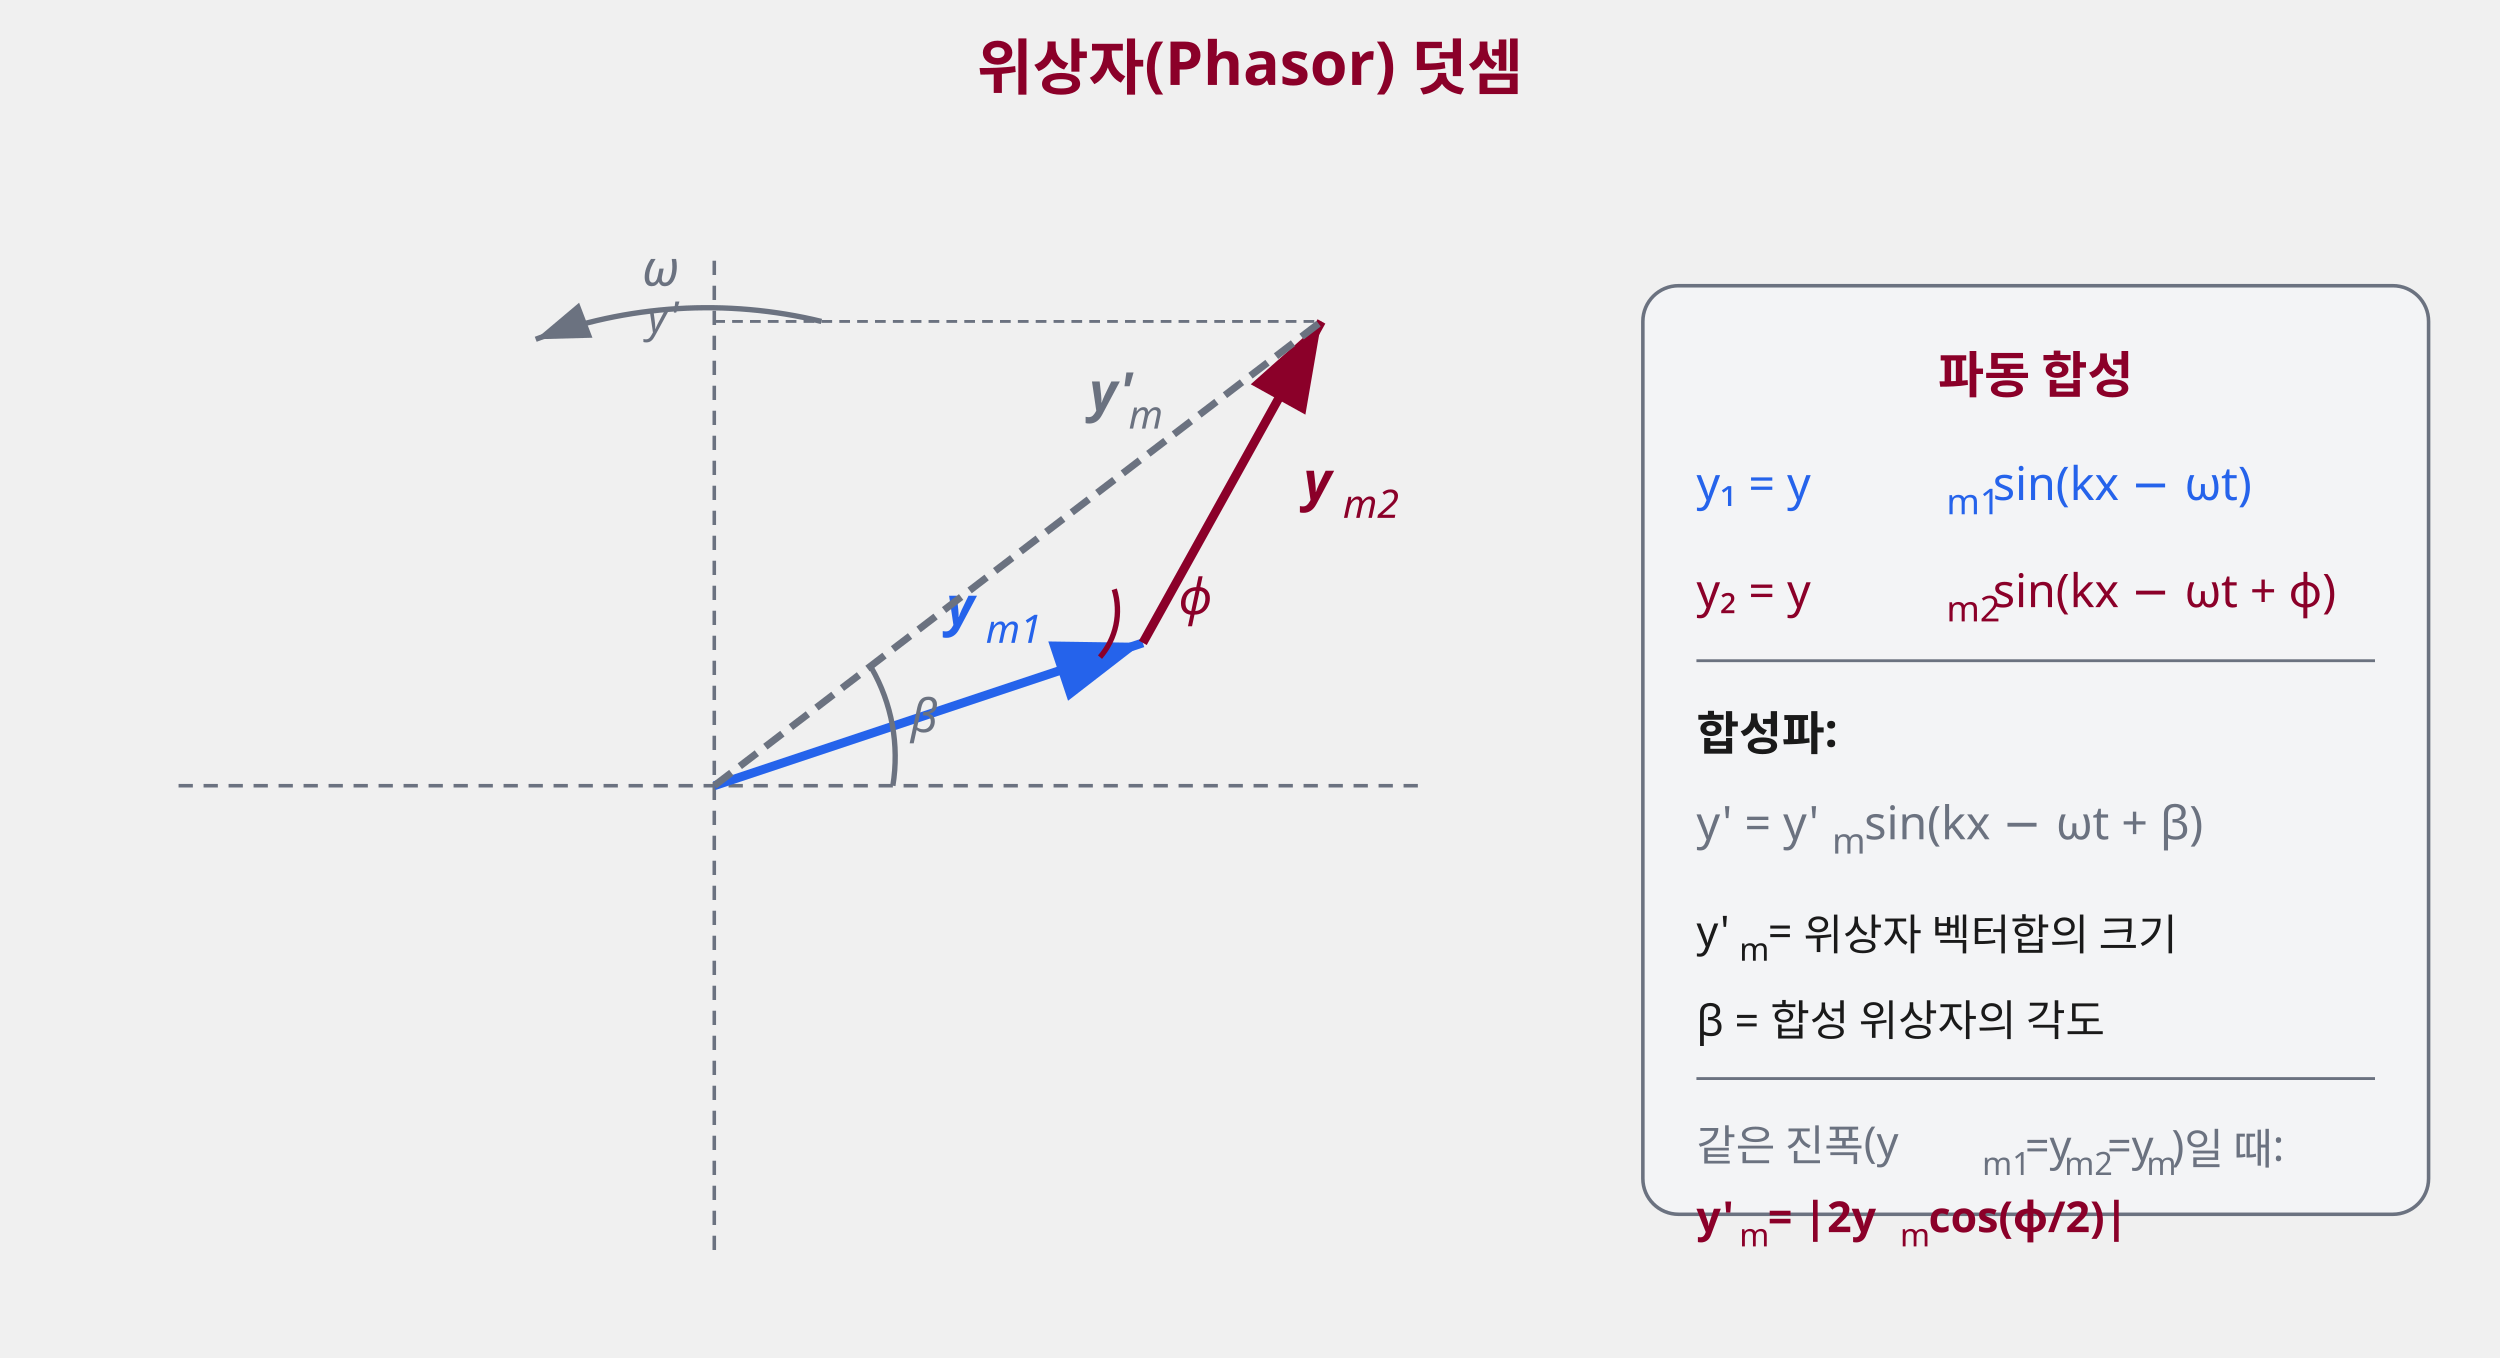
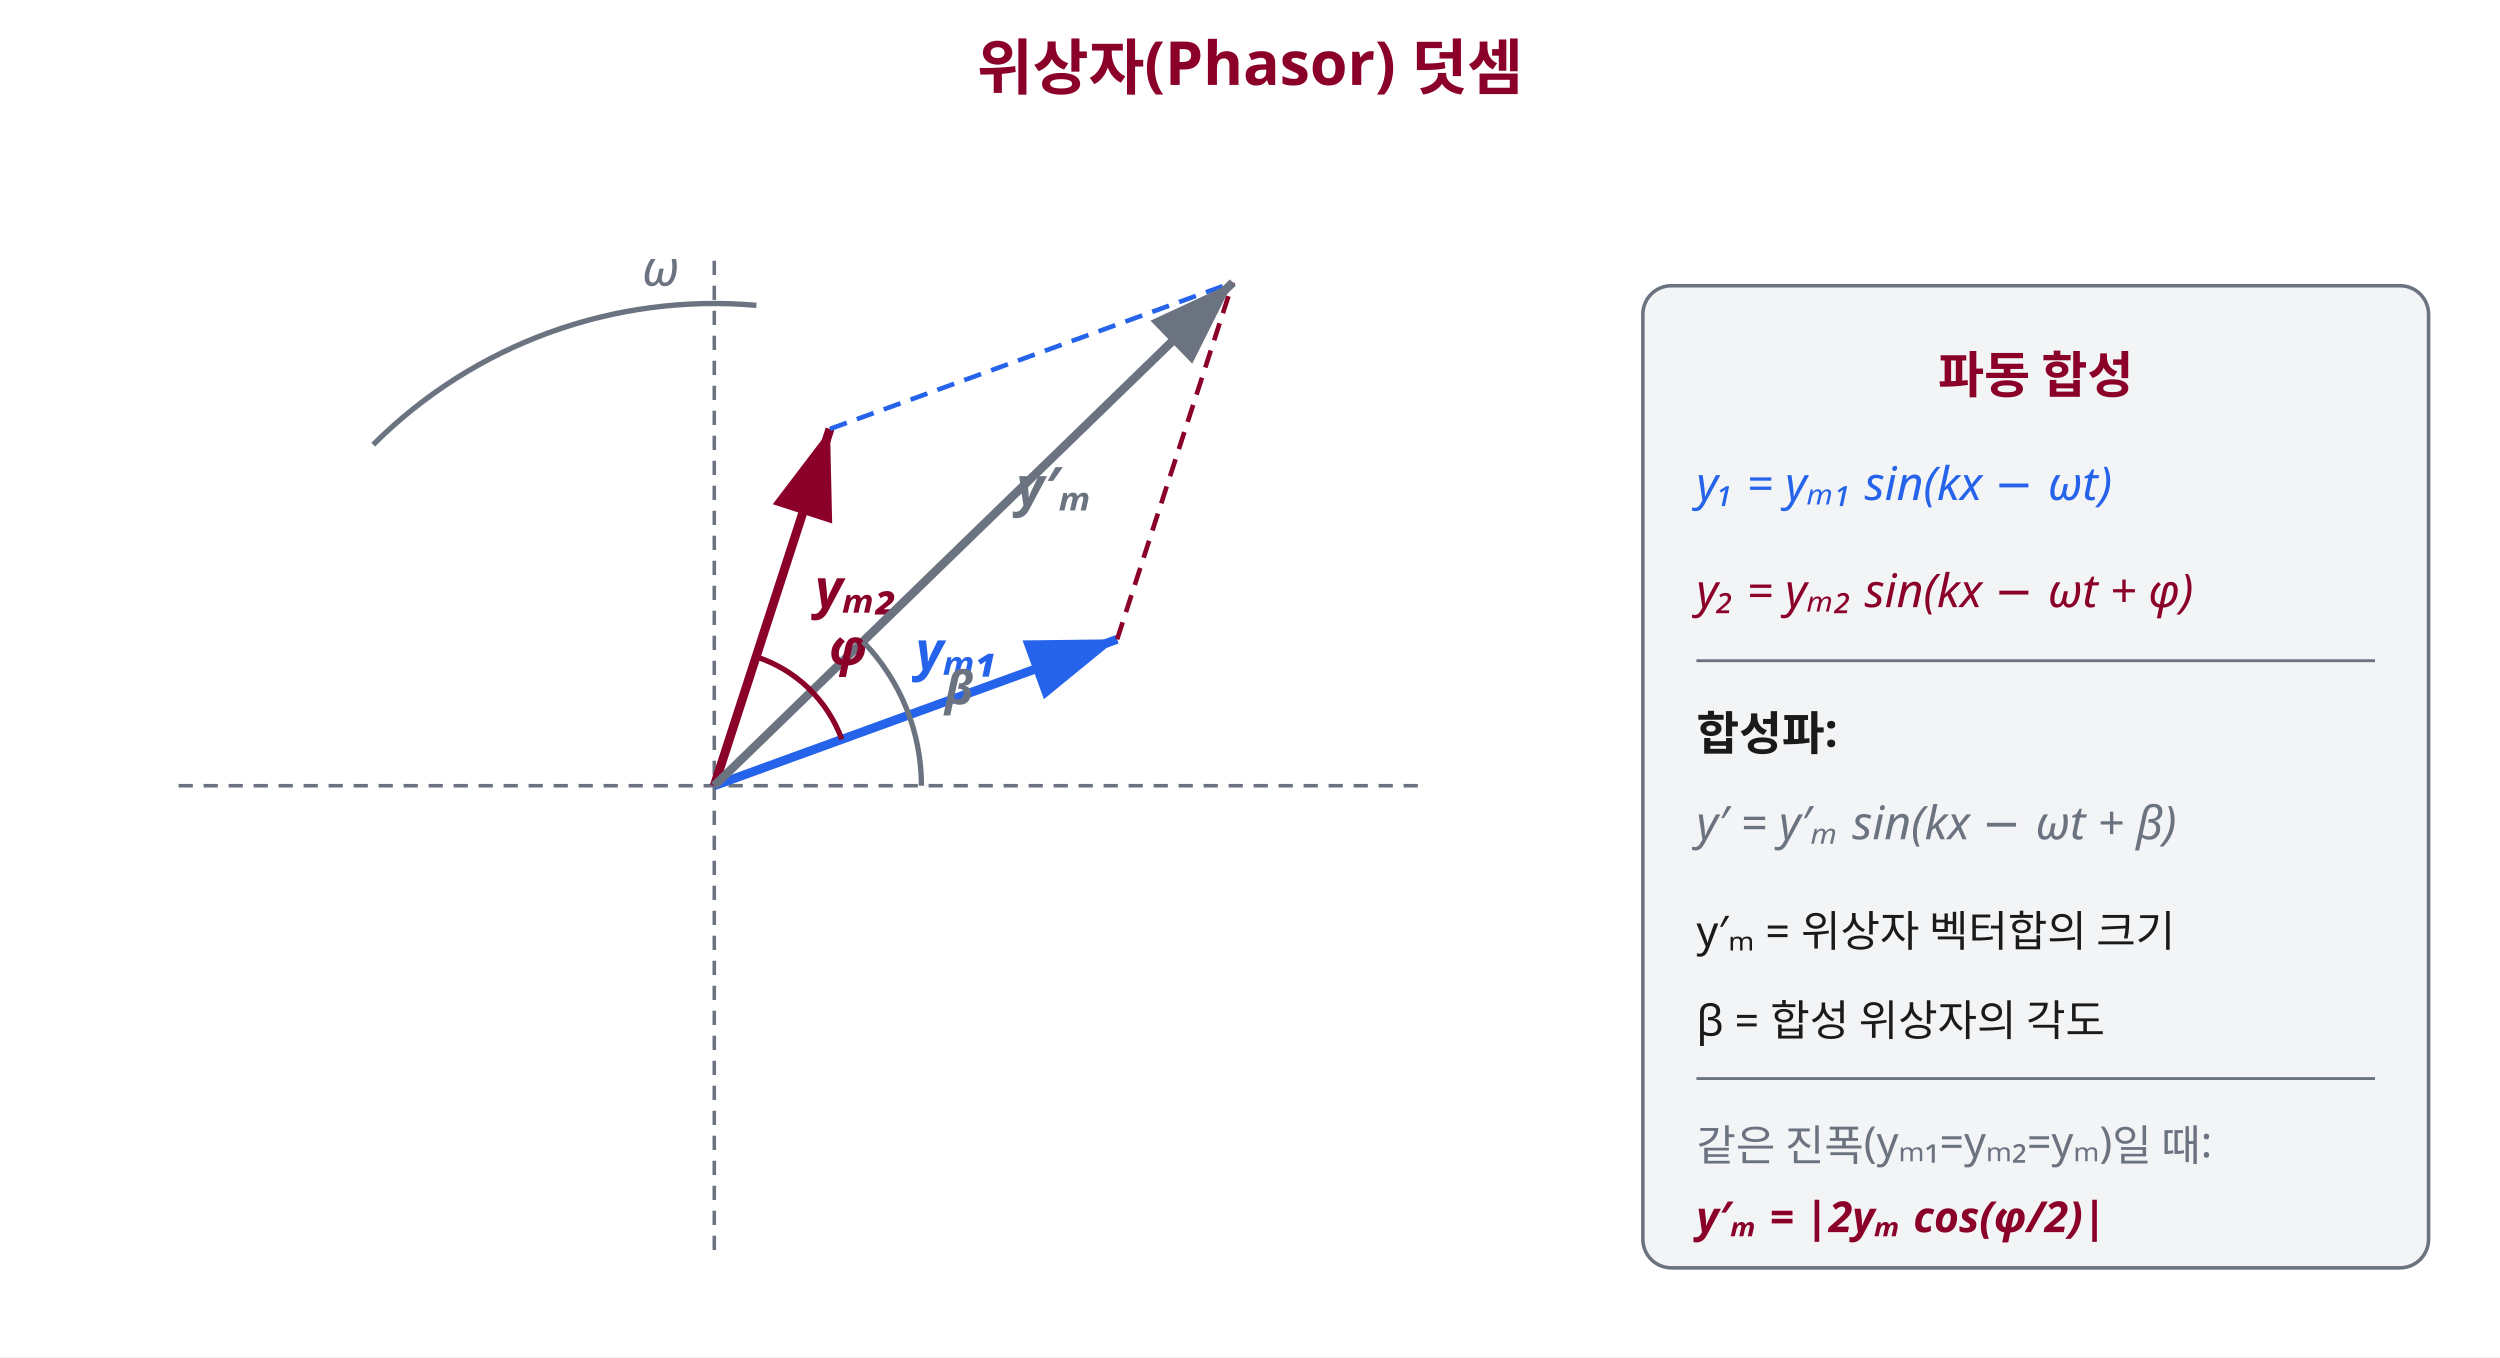
<svg xmlns="http://www.w3.org/2000/svg" viewBox="0 0 700 380" font-family="sans-serif">
  <defs>
-     <marker id="phArrR" markerWidth="10" markerHeight="7" refX="10" refY="3.5" orient="auto" fill="#8B0029">
-       <polygon points="0 0, 10 3.5, 0 7" />
+     <marker id="phR" markerWidth="10" markerHeight="7" refX="10" refY="3.5" orient="auto">
+       <polygon points="0 0, 10 3.5, 0 7" fill="#8B0029" />
    </marker>
-     <marker id="phArrB" markerWidth="10" markerHeight="7" refX="10" refY="3.5" orient="auto" fill="#2563EB">
-       <polygon points="0 0, 10 3.5, 0 7" />
+     <marker id="phB" markerWidth="10" markerHeight="7" refX="10" refY="3.5" orient="auto">
+       <polygon points="0 0, 10 3.5, 0 7" fill="#2563EB" />
    </marker>
-     <marker id="phArrG" markerWidth="10" markerHeight="7" refX="10" refY="3.5" orient="auto" fill="#6B7280">
-       <polygon points="0 0, 10 3.5, 0 7" />
+     <marker id="phG" markerWidth="10" markerHeight="7" refX="10" refY="3.5" orient="auto">
+       <polygon points="0 0, 10 3.5, 0 7" fill="#6B7280" />
    </marker>
  </defs>
-   <text x="350" y="25" text-anchor="middle" font-size="17" font-weight="bold" fill="#8B0029">위상자(Phasor) 덧셈</text>
-   <g transform="translate(200, 220)">
-     <line x1="-150" y1="0" x2="200" y2="0" stroke="#6B7280" stroke-width="1" stroke-dasharray="4 3" />
-     <line x1="0" y1="130" x2="0" y2="-150" stroke="#6B7280" stroke-width="1" stroke-dasharray="4 3" />
-     <path d="M 30,-130 A 135,135 0 0,0 -50,-125" fill="none" stroke="#6B7280" stroke-width="1.5" marker-end="url(#phArrG)" />
-     <text x="-15" y="-140" text-anchor="middle" font-size="14" fill="#6B7280" font-style="italic">ω</text>
-     <line x1="0" y1="0" x2="120" y2="-40" stroke="#2563EB" stroke-width="2.5" marker-end="url(#phArrB)" />
-     <text x="65" y="-45" font-size="15" fill="#2563EB" font-weight="bold" font-style="italic">y</text>
-     <text x="76" y="-40" font-size="11" fill="#2563EB" font-style="italic">m1</text>
-     <line x1="120" y1="-40" x2="170" y2="-130" stroke="#8B0029" stroke-width="2.5" marker-end="url(#phArrR)" />
-     <text x="165" y="-80" font-size="15" fill="#8B0029" font-weight="bold" font-style="italic">y</text>
-     <text x="176" y="-75" font-size="11" fill="#8B0029" font-style="italic">m2</text>
-     <line x1="0" y1="0" x2="170" y2="-130" stroke="#6B7280" stroke-width="2" stroke-dasharray="6 3" />
-     <text x="105" y="-105" font-size="15" fill="#6B7280" font-weight="bold" font-style="italic">y'</text>
-     <text x="116" y="-100" font-size="11" fill="#6B7280" font-style="italic">m</text>
-     <path d="M 108,-36 A 20,20 0 0,0 112,-55" fill="none" stroke="#8B0029" stroke-width="1.5" />
-     <text x="130" y="-48" font-size="14" fill="#8B0029" font-style="italic">ϕ</text>
-     <path d="M 50,0 A 50,50 0 0,0 44,-33" fill="none" stroke="#6B7280" stroke-width="1.5" />
-     <text x="55" y="-15" font-size="13" fill="#6B7280" font-style="italic">β</text>
-     <line x1="0" y1="-130" x2="170" y2="-130" stroke="#6B7280" stroke-width="0.8" stroke-dasharray="3 2" />
-     <text x="-10" y="-127" text-anchor="end" font-size="12" fill="#6B7280" font-style="italic">y'</text>
-   </g>
-   <g transform="translate(460, 80)">
-     <rect x="0" y="0" width="220" height="260" rx="10" fill="#F3F4F6" stroke="#6B7280" stroke-width="1" />
-     <text x="110" y="30" text-anchor="middle" font-size="14" font-weight="bold" fill="#8B0029">파동 합성</text>
-     <text x="15" y="60" font-size="13" fill="#2563EB">y₁ = y</text>
-     <text x="85" y="64" font-size="10" fill="#2563EB">m1</text>
-     <text x="98" y="60" font-size="13" fill="#2563EB"> sin(kx − ωt)</text>
-     <text x="15" y="90" font-size="13" fill="#8B0029">y₂ = y</text>
-     <text x="85" y="94" font-size="10" fill="#8B0029">m2</text>
-     <text x="98" y="90" font-size="13" fill="#8B0029"> sin(kx − ωt + ϕ)</text>
-     <line x1="15" y1="105" x2="205" y2="105" stroke="#6B7280" stroke-width="0.8" />
-     <text x="15" y="130" font-size="13" fill="#1a1a1a" font-weight="bold">합성파:</text>
-     <text x="15" y="155" font-size="13" fill="#6B7280">y' = y'</text>
-     <text x="53" y="159" font-size="10" fill="#6B7280">m</text>
-     <text x="62" y="155" font-size="13" fill="#6B7280"> sin(kx − ωt + β)</text>
-     <text x="15" y="185" font-size="12" fill="#1a1a1a">y'</text>
-     <text x="27" y="189" font-size="9" fill="#1a1a1a">m</text>
-     <text x="35" y="185" font-size="12" fill="#1a1a1a"> = 위상자 벡터합의 크기</text>
-     <text x="15" y="210" font-size="12" fill="#1a1a1a">β = 합성 위상자의 각도</text>
-     <line x1="15" y1="222" x2="205" y2="222" stroke="#6B7280" stroke-width="0.8" />
-     <text x="15" y="245" font-size="12" fill="#6B7280">같은 진폭(y</text>
-     <text x="95" y="249" font-size="9" fill="#6B7280">m1</text>
-     <text x="107" y="245" font-size="12" fill="#6B7280">=y</text>
-     <text x="118" y="249" font-size="9" fill="#6B7280">m2</text>
-     <text x="130" y="245" font-size="12" fill="#6B7280">=y</text>
-     <text x="141" y="249" font-size="9" fill="#6B7280">m</text>
-     <text x="148" y="245" font-size="12" fill="#6B7280">)일 때:</text>
-     <text x="15" y="265" font-size="12" fill="#8B0029" font-weight="bold">y'</text>
-     <text x="27" y="269" font-size="9" fill="#8B0029">m</text>
-     <text x="35" y="265" font-size="12" fill="#8B0029" font-weight="bold"> = |2y</text>
-     <text x="72" y="269" font-size="9" fill="#8B0029">m</text>
-     <text x="80" y="265" font-size="12" fill="#8B0029" font-weight="bold"> cos(ϕ/2)|</text>
-   </g>
+   <rect width="100%" height="100%" fill="white" />
+   <text x="350" y="25" font-size="17" fill="#8B0029" text-anchor="middle" font-weight="bold">위상자(Phasor) 덧셈</text>
+   <line x1="50" y1="220" x2="400" y2="220" stroke="#6B7280" stroke-width="1" fill="none" stroke-dasharray="4 3" />
+   <line x1="200" y1="350" x2="200" y2="70" stroke="#6B7280" stroke-width="1" fill="none" stroke-dasharray="4 3" />
+   <path d="M 211.8,85.5 A 135,135 0 0,0 104.5,124.5" fill="none" stroke="#6B7280" stroke-width="1.5" data-angle-origin="200,220" data-angle-radius="135" data-angle-start="85" data-angle-end="135" />
+   <text x="185" y="80" font-size="14" fill="#6B7280" text-anchor="middle" font-style="italic">ω</text>
+   <line x1="200" y1="220" x2="312.8" y2="179" stroke="#2563EB" stroke-width="2.5" fill="none" marker-end="url(#phB)" />
+   <text x="256.4" y="187.5" font-size="15" fill="#2563EB" font-weight="bold" font-style="italic">yₘ₁</text>
+   <line x1="200" y1="220" x2="232.4" y2="120.1" stroke="#8B0029" stroke-width="2.5" fill="none" marker-end="url(#phR)" />
+   <text x="228.2" y="170.1" font-size="15" fill="#8B0029" font-weight="bold" font-style="italic">yₘ₂</text>
+   <line x1="312.8" y1="179" x2="345.2" y2="79.1" stroke="#8B0029" stroke-width="1.3" fill="none" stroke-dasharray="5 3" />
+   <line x1="232.4" y1="120.1" x2="345.2" y2="79.1" stroke="#2563EB" stroke-width="1.3" fill="none" stroke-dasharray="5 3" />
+   <line x1="200" y1="220" x2="345.2" y2="79.1" stroke="#6B7280" stroke-width="2.4" fill="none" marker-end="url(#phG)" />
+   <text x="284.6" y="141.5" font-size="15" fill="#6B7280" font-weight="bold" font-style="italic">y′ₘ</text>
+   <path d="M 235.7,207 A 38,38 0 0,0 211.7,183.9" fill="none" stroke="#8B0029" stroke-width="1.5" data-angle-origin="200,220" data-angle-radius="38" data-angle-start="20" data-angle-end="72" />
+   <text x="237.5" y="186.2" font-size="14" fill="#8B0029" text-anchor="middle" font-weight="bold" font-style="italic">φ</text>
+   <path d="M 258,220 A 58,58 0 0,0 241.6,179.6" fill="none" stroke="#6B7280" stroke-width="1.5" data-angle-origin="200,220" data-angle-radius="58" data-angle-start="0" data-angle-end="44.1" />
+   <text x="268.6" y="197.2" font-size="13" fill="#6B7280" text-anchor="middle" font-weight="bold" font-style="italic">β</text>
+   <rect x="460" y="80" width="220" height="275" rx="8" fill="#F3F4F6" stroke="#6B7280" stroke-width="1" />
+   <text x="570" y="110" font-size="14" fill="#8B0029" text-anchor="middle" font-weight="bold">파동 합성</text>
+   <text x="475" y="140" font-size="13" fill="#2563EB" font-style="italic">y₁ = yₘ₁ sin(kx − ωt)</text>
+   <text x="475" y="170" font-size="13" fill="#8B0029" font-style="italic">y₂ = yₘ₂ sin(kx − ωt + φ)</text>
+   <line x1="475" y1="185" x2="665" y2="185" stroke="#6B7280" stroke-width="0.8" fill="none" />
+   <text x="475" y="210" font-size="13" fill="#1a1a1a" font-weight="bold">합성파:</text>
+   <text x="475" y="235" font-size="13" fill="#6B7280" font-style="italic">y′ = y′ₘ sin(kx − ωt + β)</text>
+   <text x="475" y="265" font-size="12" fill="#1a1a1a">y′ₘ = 위상자 벡터합의 크기</text>
+   <text x="475" y="290" font-size="12" fill="#1a1a1a">β = 합성 위상자의 각도</text>
+   <line x1="475" y1="302" x2="665" y2="302" stroke="#6B7280" stroke-width="0.8" fill="none" />
+   <text x="475" y="325" font-size="12" fill="#6B7280">같은 진폭(yₘ₁=yₘ₂=yₘ)일 때:</text>
+   <text x="475" y="345" font-size="12" fill="#8B0029" font-weight="bold" font-style="italic">y′ₘ = |2yₘ cos(φ/2)|</text>
</svg>
